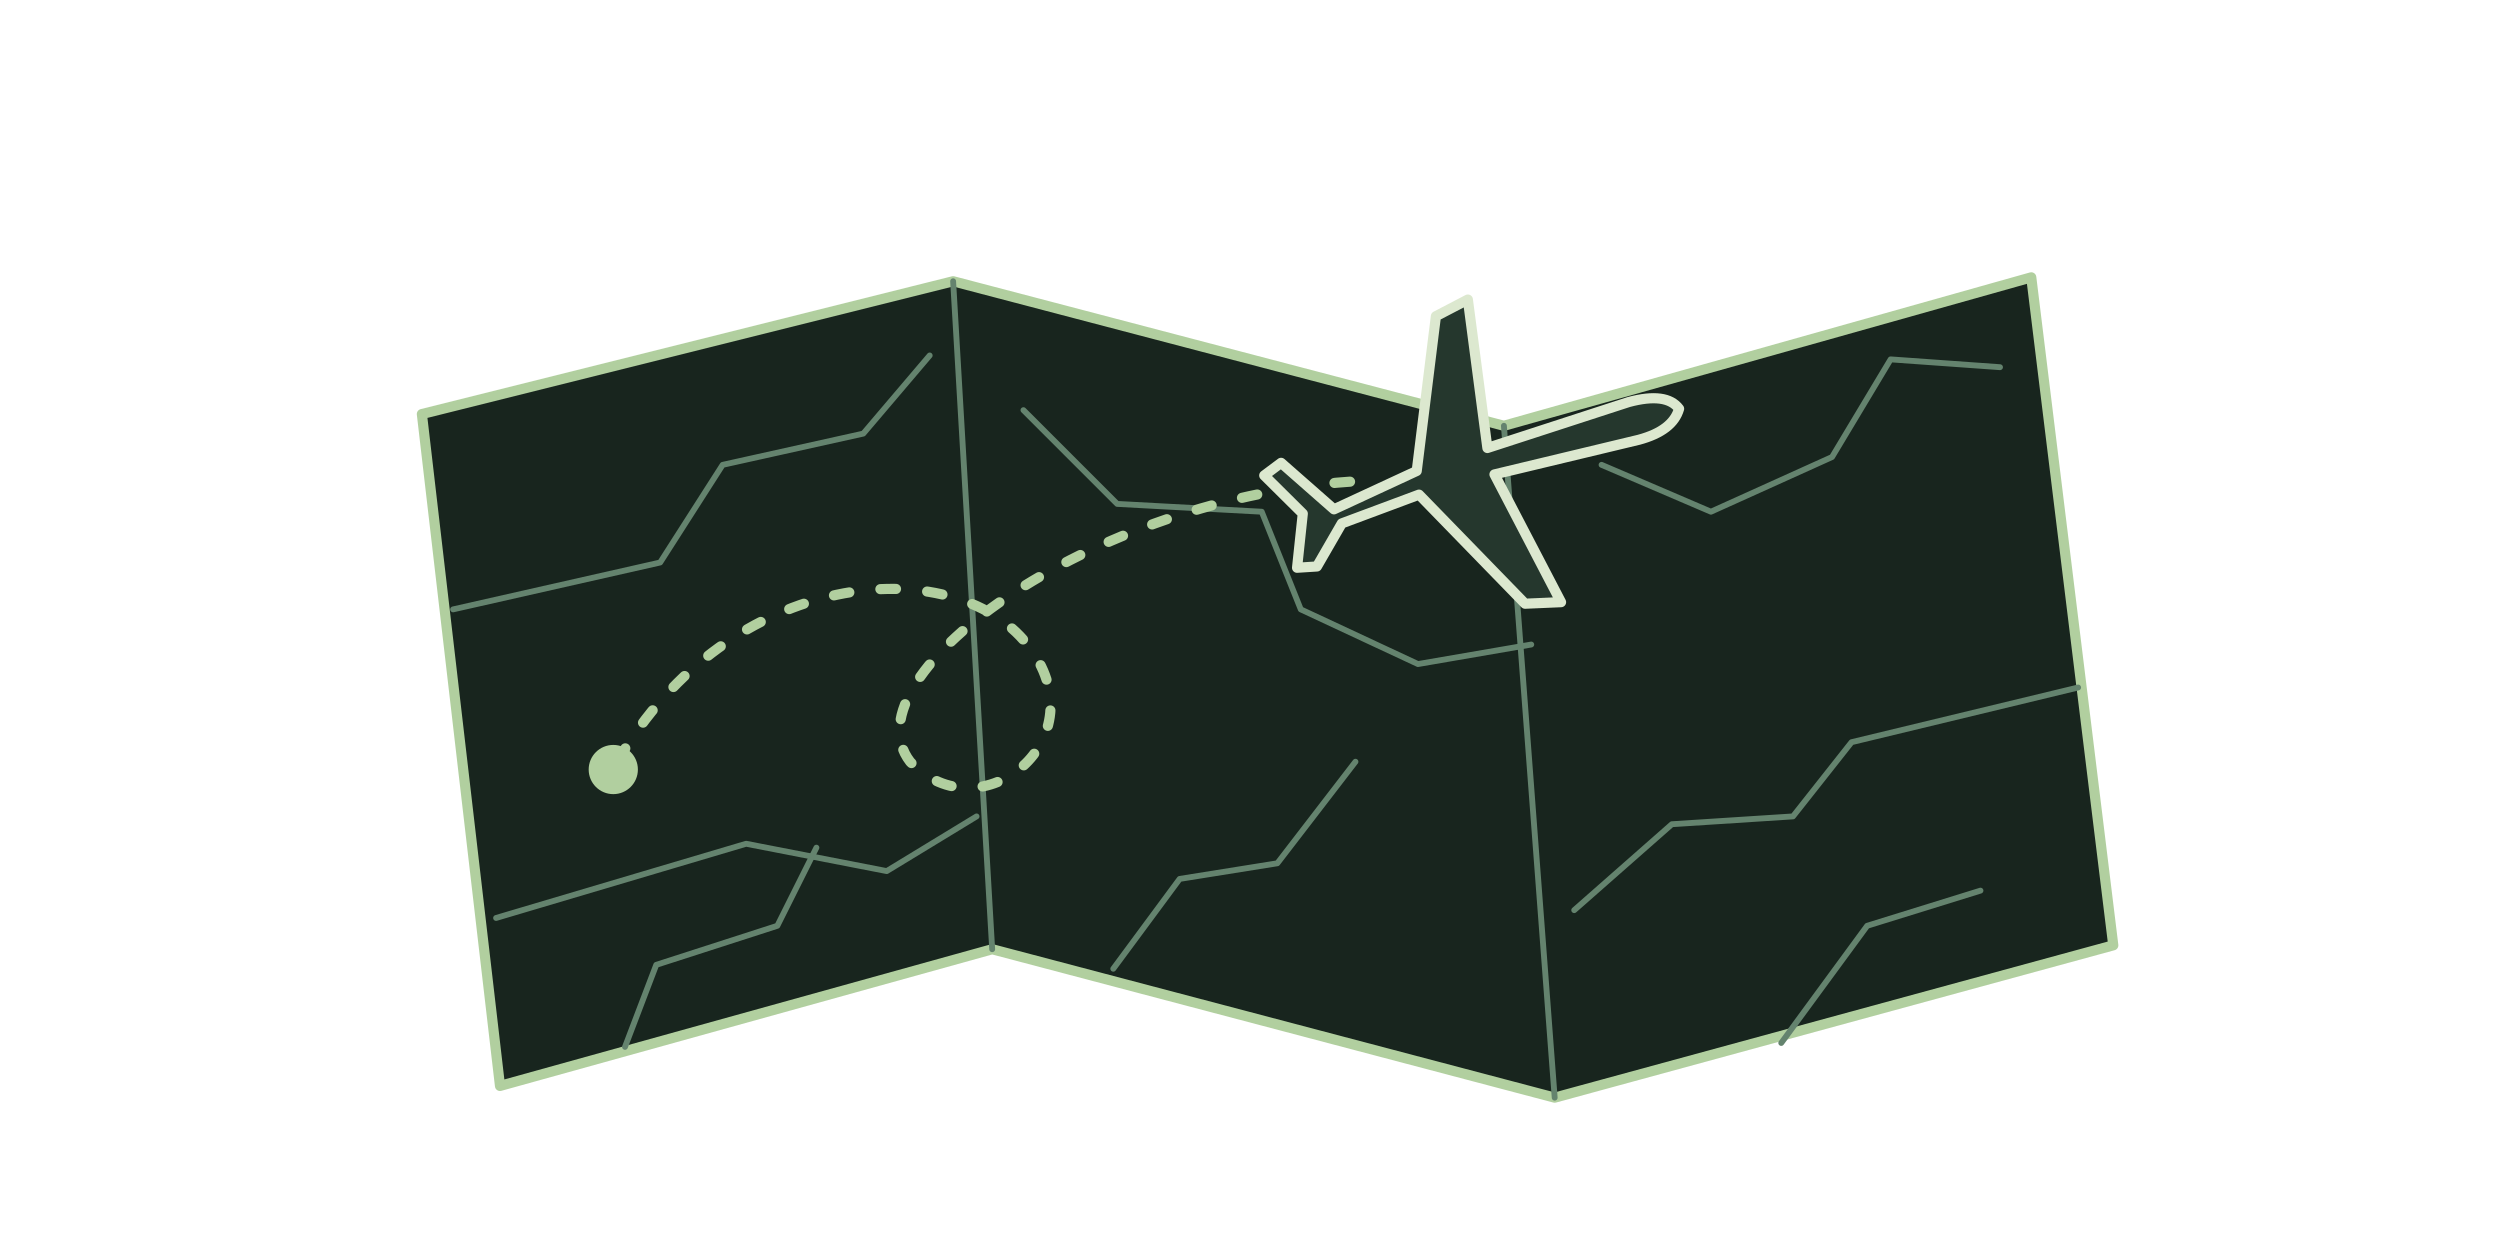
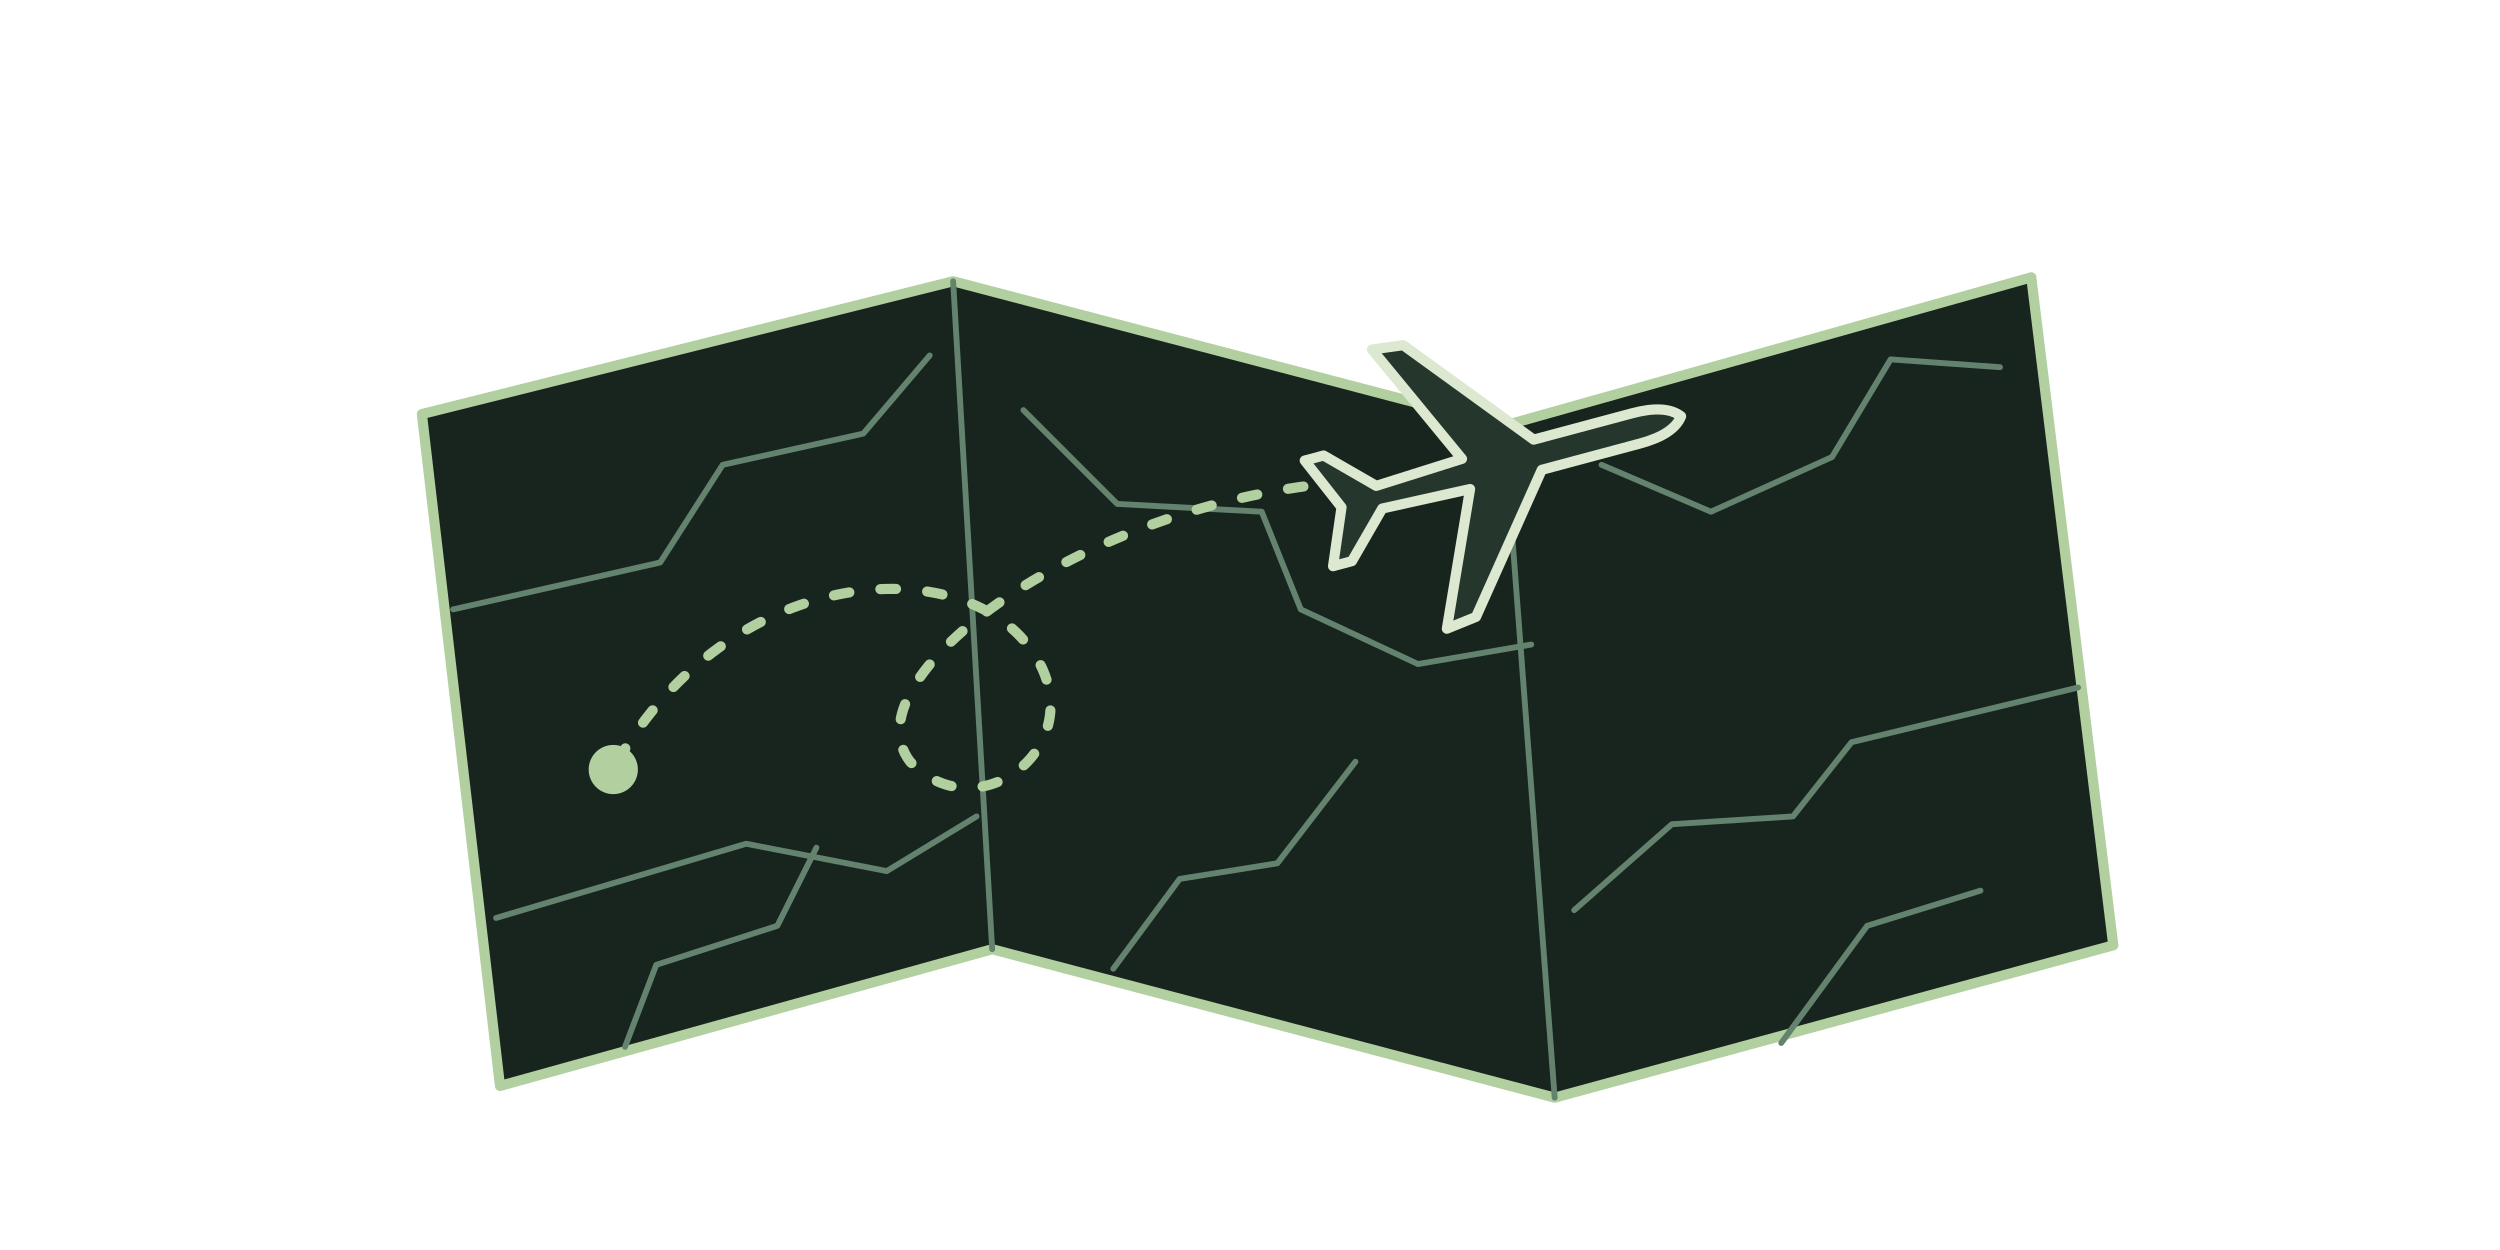
<svg xmlns="http://www.w3.org/2000/svg" viewBox="0 0 640 320" width="640" height="320" fill="none">
  <g stroke="#b1cf9f" stroke-width="2.6" stroke-linecap="round" stroke-linejoin="round">
    <g transform="translate(10 8)">
      <path d="m98 98 136-34 141 37 135-38 21 171-143 39-144-38-126 35z" fill="#18251e" />
      <g stroke="#64836e" stroke-width="1.5">
        <path d="m234 64 10 171m131-134 13 172" />
        <path d="m106 148 53-12 16-25 36-8 17-20m-111 144 64-19 36 7 23-14m12-104 24 24 37 2 10 25 30 14 29-5m18-46 28 12 31-14 15-25 28 2m-109 139 25-22 31-2 15-19 58-14" />
        <path d="m150 260 8-21 31-10 10-20m76 31 17-23 25-4 20-26m109 72 22-30 29-9" />
      </g>
      <path d="M148 187C177 137 234 133 253 157s-12 49-30 30c-17-22 49-70 119-72" stroke-dasharray="4 8" />
      <circle cx="147" cy="189" r="5" fill="#b1cf9f" />
      <g transform="translate(374 111) rotate(-15)">
-         <path d="m-44 0 23-4 15-37 9-2-5 38 38-2q10 0 12 5-3 5-12 5L-2 2l8 36-9-2-19-34-21 2-9 9-5-1 5-13-7-12 5-2z" fill="#25372d" stroke="#dce8cf" />
+         <path d="M48 0 Q45 -4 36 -4 H10 L-16 -36 L-24 -37 L-9 -4 L-32 -3 L-43 -14 L-48 -14 L-42 0 L-48 14 L-43 14 L-32 3 L-9 4 L-24 37 L-16 36 L10 4 H36 Q45 4 48 0 Z" fill="#25372d" stroke="#dce8cf" />
      </g>
    </g>
  </g>
</svg>
